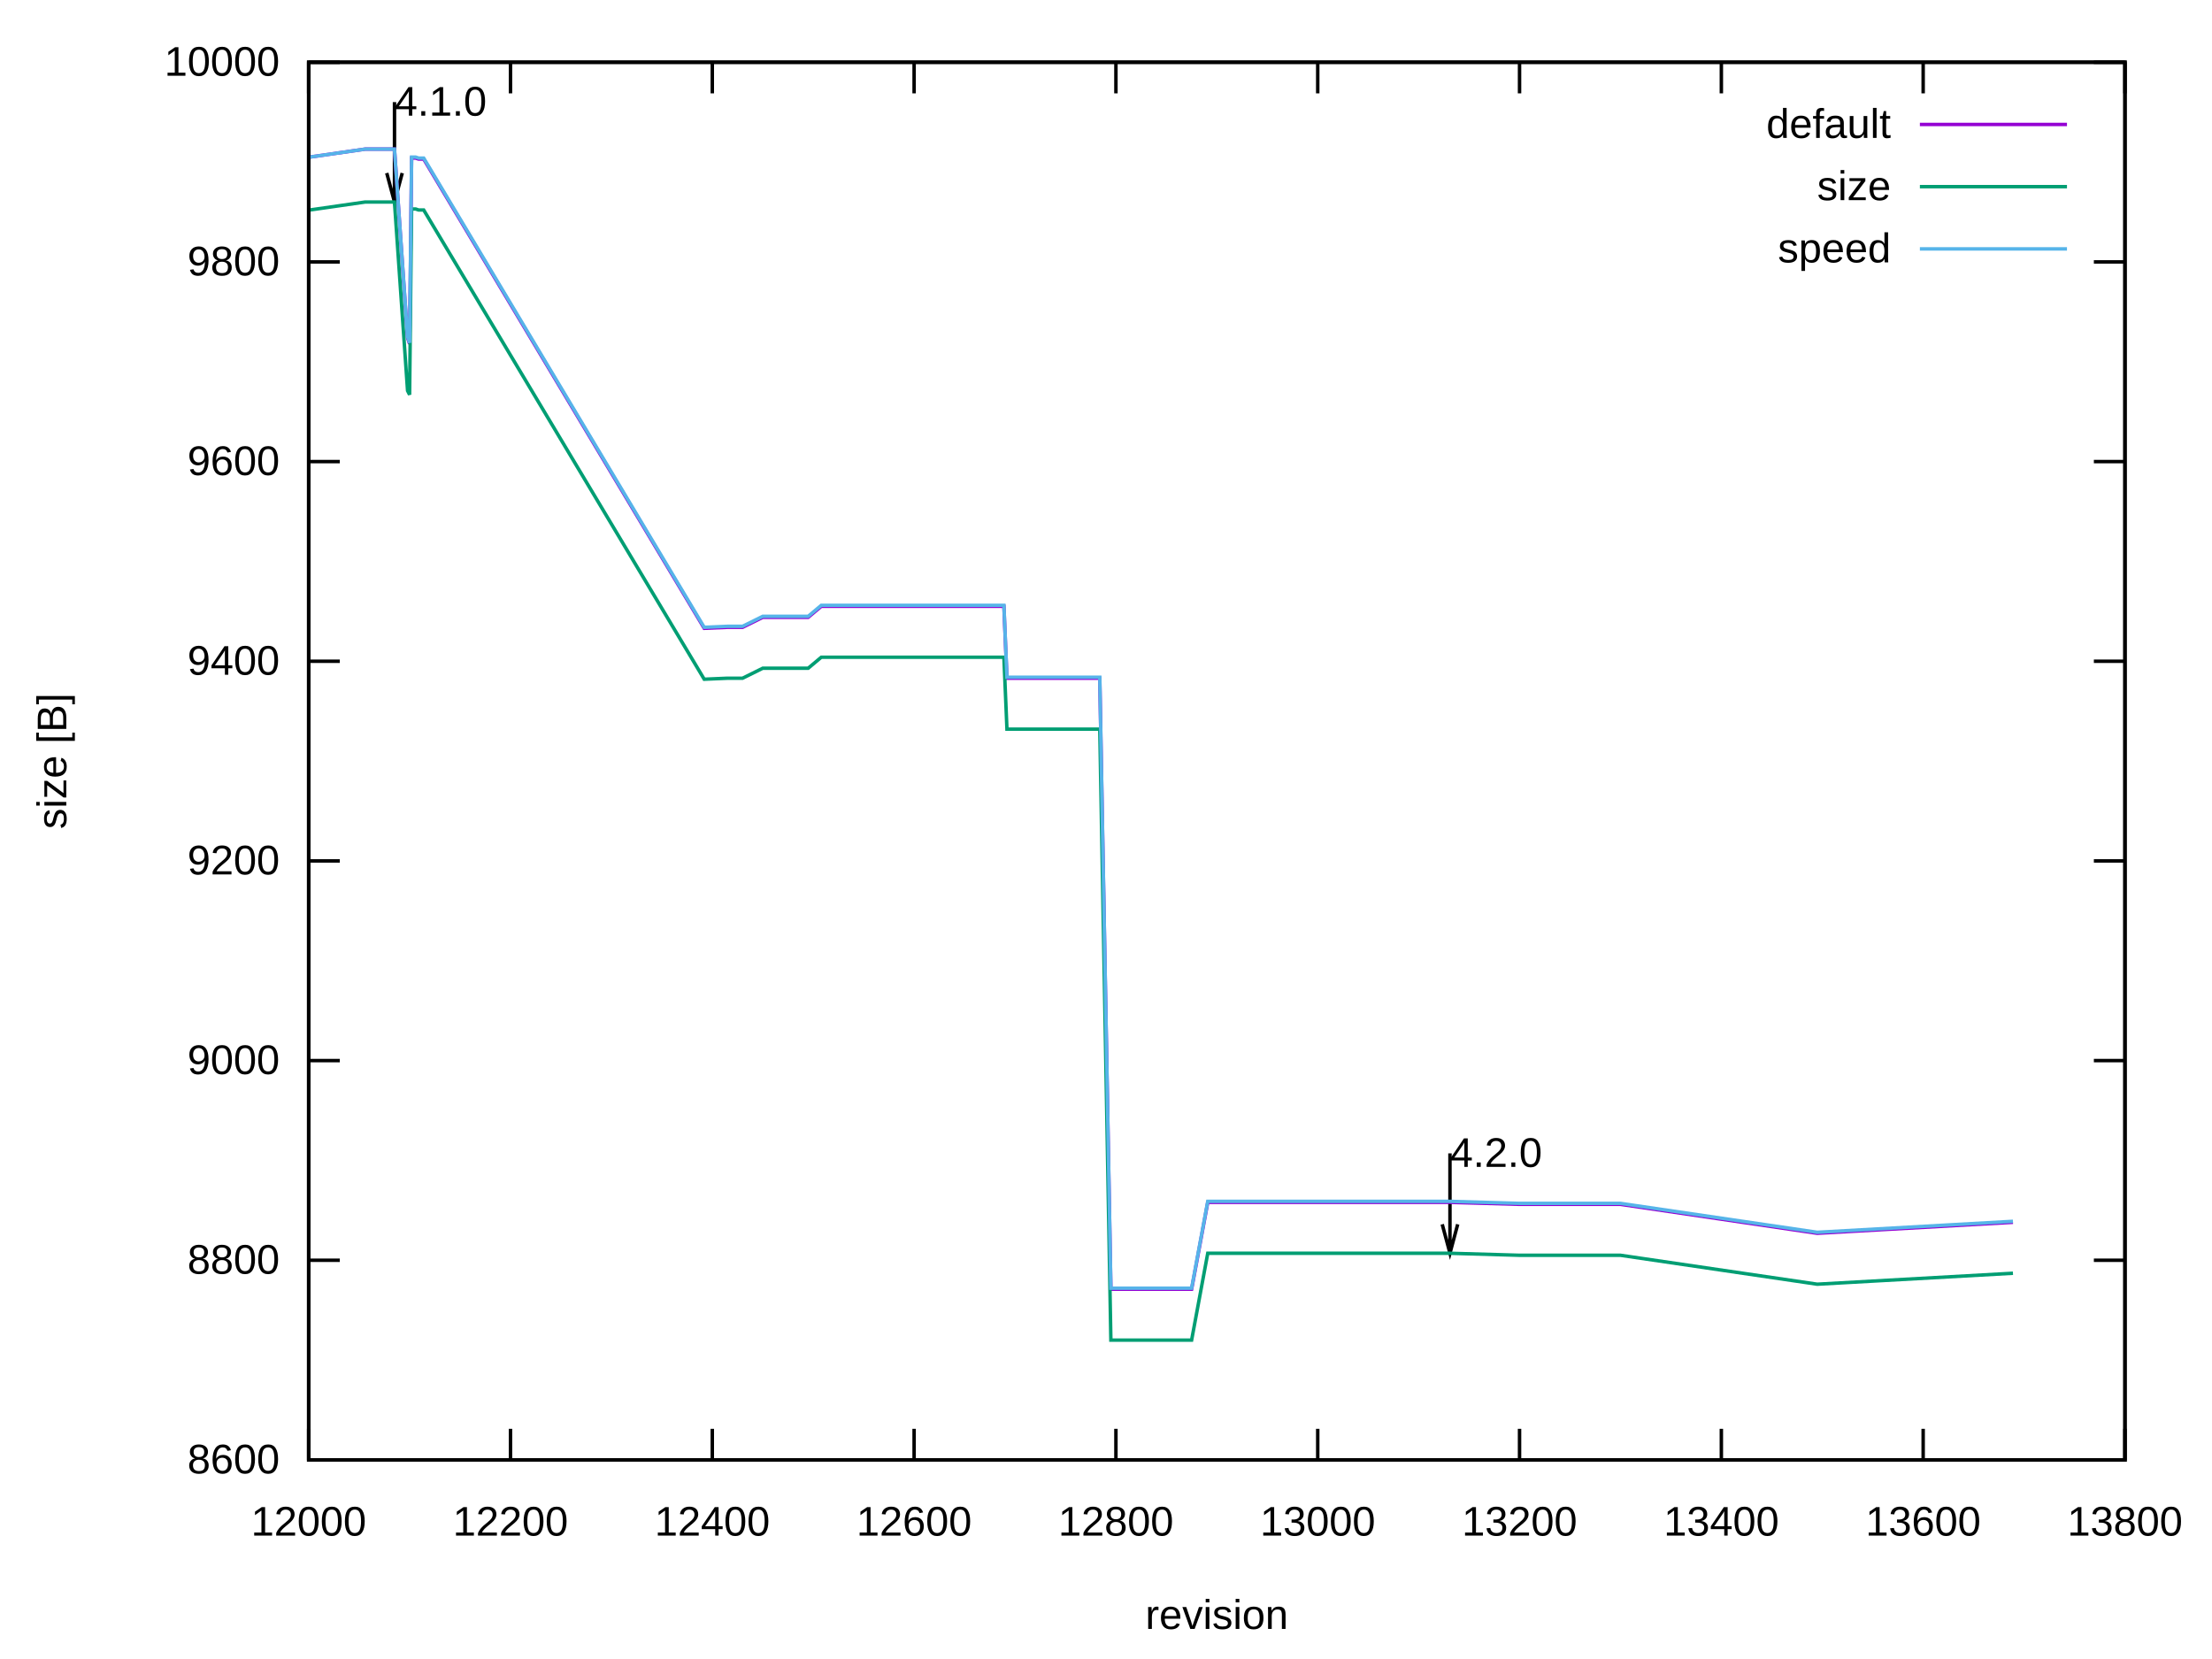
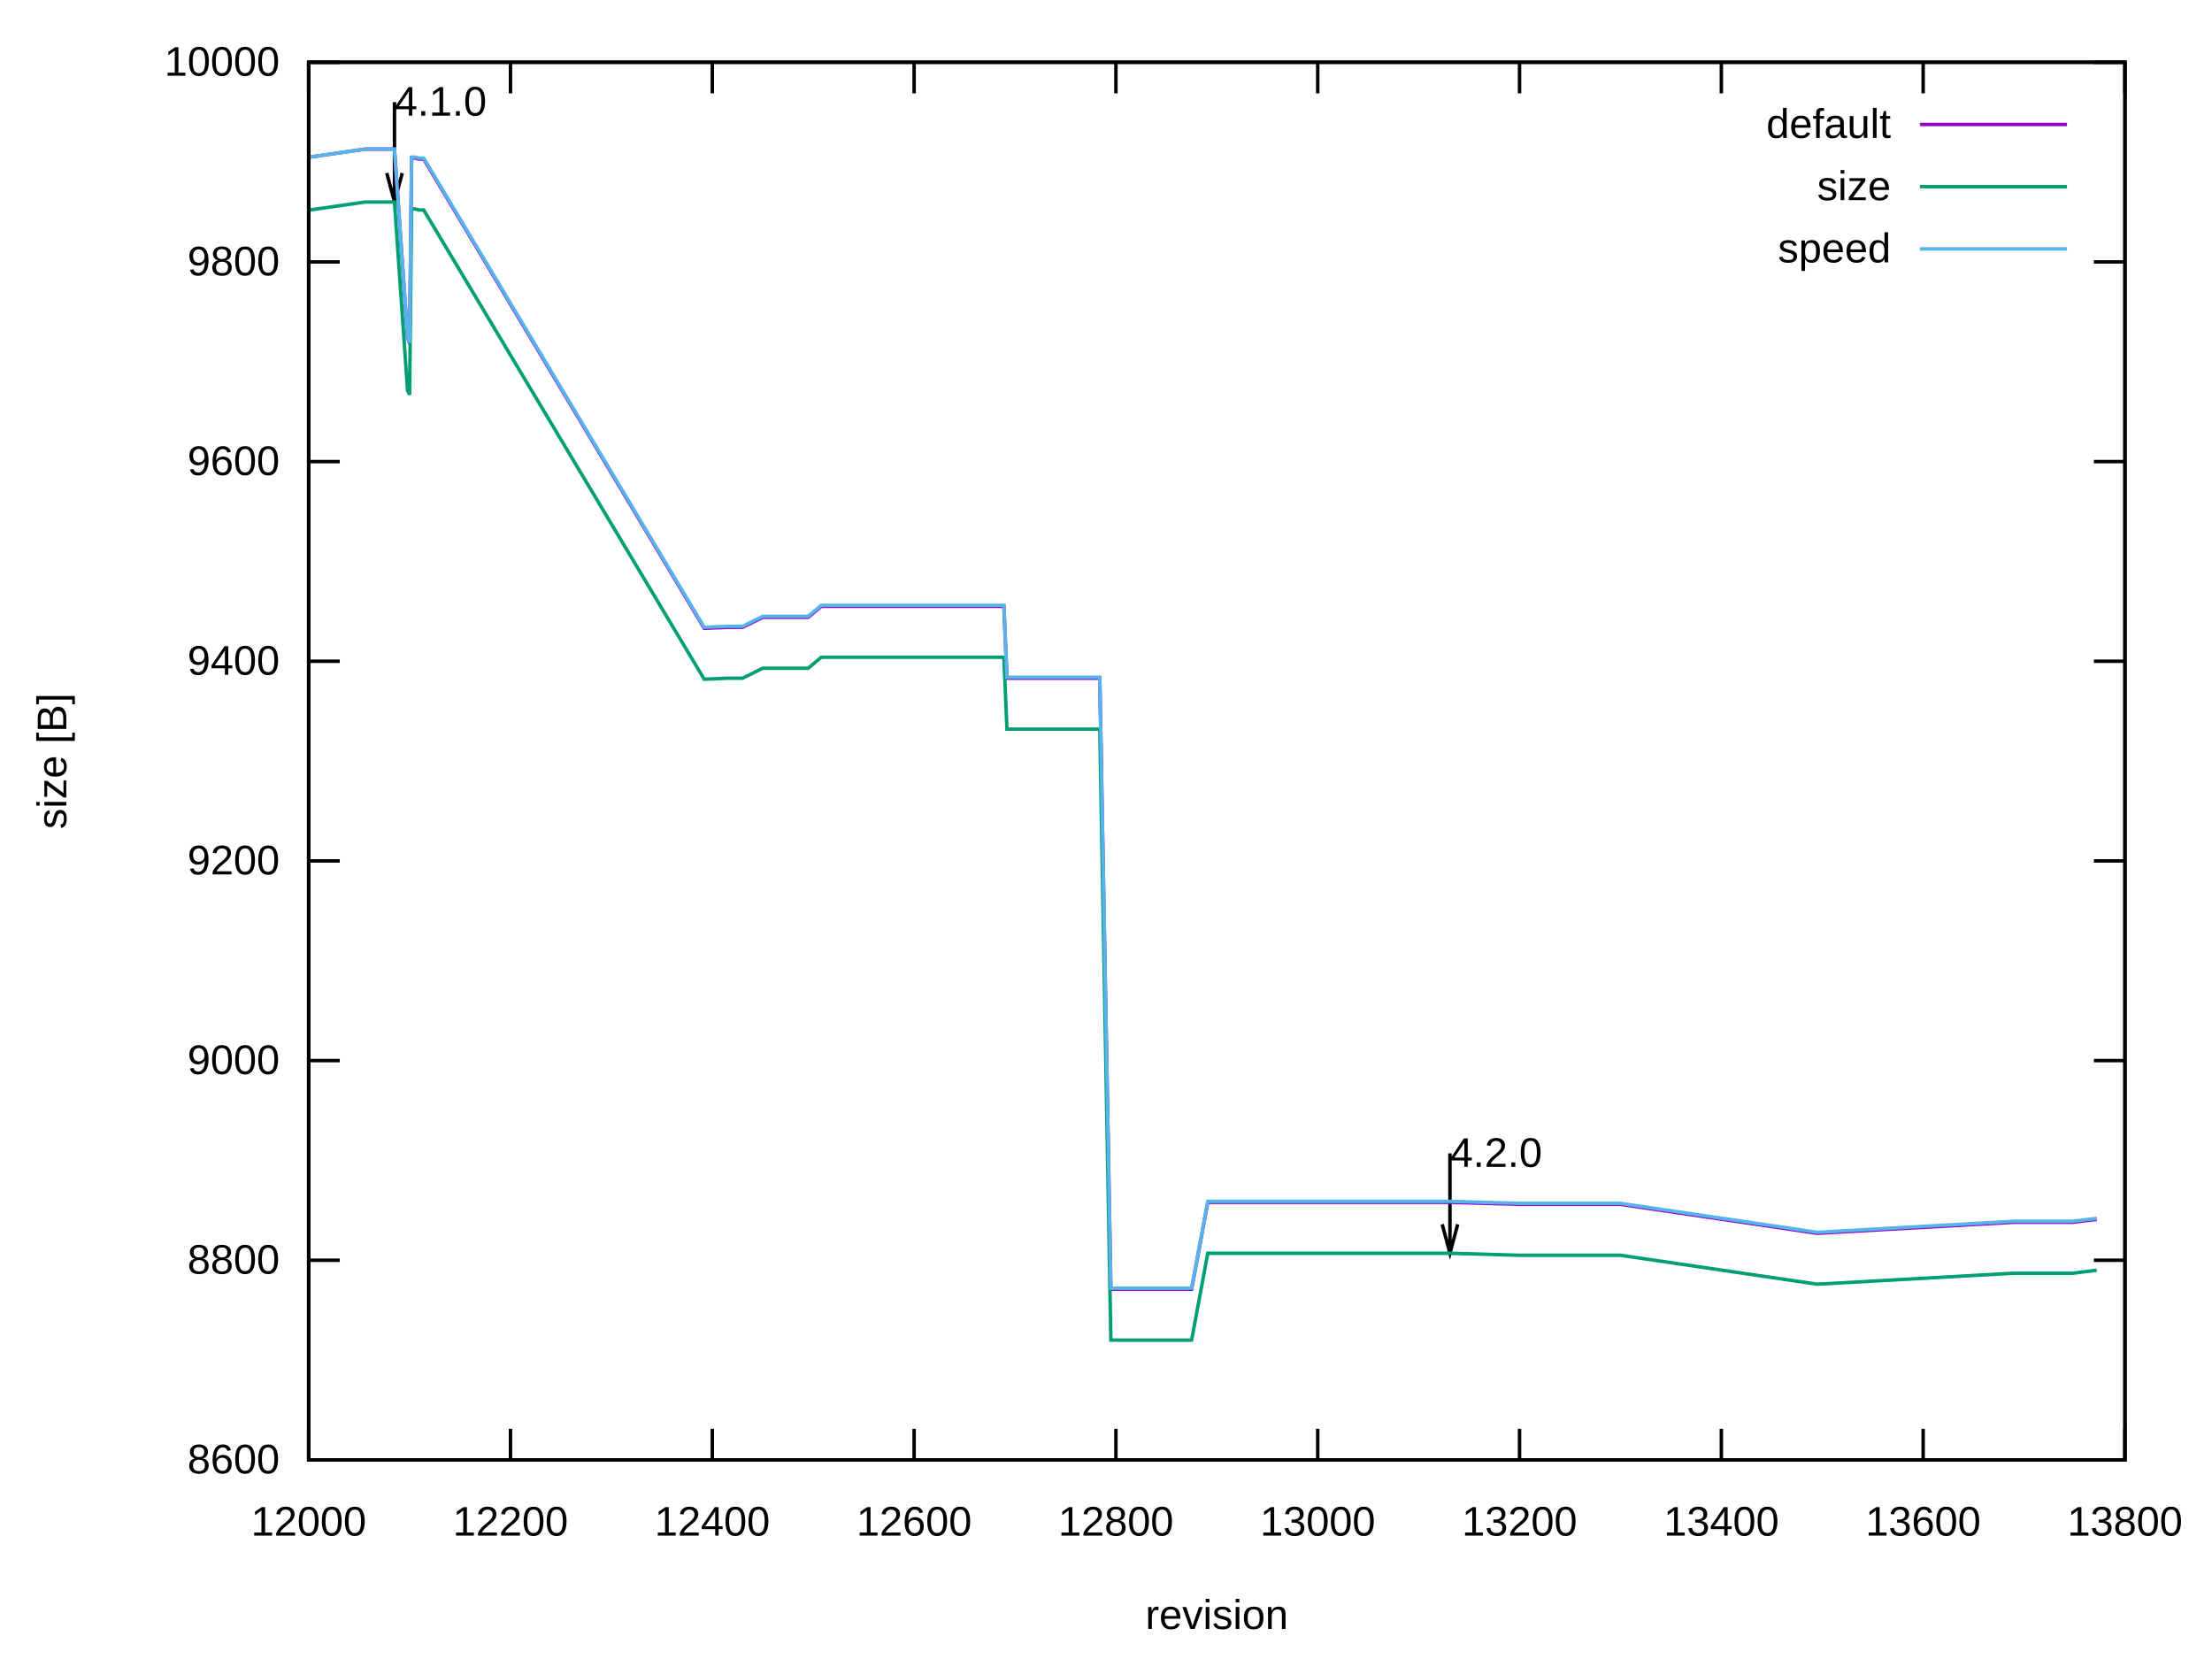
<svg xmlns="http://www.w3.org/2000/svg" xmlns:xlink="http://www.w3.org/1999/xlink" width="640" height="480" viewBox="0 0 640 480">
  <g id="gnuplot_canvas">
    <rect x="0" y="0" width="640" height="480" fill="none" />
    <defs>
      <circle id="gpDot" r="0.5" stroke-width="0.5" stroke="currentColor" />
      <path id="gpPt0" stroke-width="0.222" stroke="currentColor" d="M-1,0 h2 M0,-1 v2" />
      <path id="gpPt1" stroke-width="0.222" stroke="currentColor" d="M-1,-1 L1,1 M1,-1 L-1,1" />
      <path id="gpPt2" stroke-width="0.222" stroke="currentColor" d="M-1,0 L1,0 M0,-1 L0,1 M-1,-1 L1,1 M-1,1 L1,-1" />
      <rect id="gpPt3" stroke-width="0.222" stroke="currentColor" x="-1" y="-1" width="2" height="2" />
      <rect id="gpPt4" stroke-width="0.222" stroke="currentColor" fill="currentColor" x="-1" y="-1" width="2" height="2" />
      <circle id="gpPt5" stroke-width="0.222" stroke="currentColor" cx="0" cy="0" r="1" />
      <use xlink:href="#gpPt5" id="gpPt6" fill="currentColor" stroke="none" />
      <path id="gpPt7" stroke-width="0.222" stroke="currentColor" d="M0,-1.33 L-1.33,0.67 L1.33,0.67 z" />
      <use xlink:href="#gpPt7" id="gpPt8" fill="currentColor" stroke="none" />
      <use xlink:href="#gpPt7" id="gpPt9" stroke="currentColor" transform="rotate(180)" />
      <use xlink:href="#gpPt9" id="gpPt10" fill="currentColor" stroke="none" />
      <use xlink:href="#gpPt3" id="gpPt11" stroke="currentColor" transform="rotate(45)" />
      <use xlink:href="#gpPt11" id="gpPt12" fill="currentColor" stroke="none" />
      <path id="gpPt13" stroke-width="0.222" stroke="currentColor" d="M0,1.330 L1.265,0.411 L0.782,-1.067 L-0.782,-1.076 L-1.265,0.411 z" />
      <use xlink:href="#gpPt13" id="gpPt14" fill="currentColor" stroke="none" />
      <filter id="textbox" filterUnits="objectBoundingBox" x="0" y="0" height="1" width="1">
        <feFlood flood-color="white" flood-opacity="1" result="bgnd" />
        <feComposite in="SourceGraphic" in2="bgnd" operator="atop" />
      </filter>
      <filter id="greybox" filterUnits="objectBoundingBox" x="0" y="0" height="1" width="1">
        <feFlood flood-color="lightgrey" flood-opacity="1" result="grey" />
        <feComposite in="SourceGraphic" in2="grey" operator="atop" />
      </filter>
    </defs>
    <g fill="none" color="white" stroke="currentColor" stroke-width="1.00" stroke-linecap="butt" stroke-linejoin="miter">
</g>
    <g fill="none" color="black" stroke="currentColor" stroke-width="1.00" stroke-linecap="butt" stroke-linejoin="miter">
      <path stroke="black" d="M89.31,422.40 L98.31,422.40 M614.82,422.40 L605.82,422.40  " />
      <g transform="translate(80.92,426.30)" stroke="none" fill="black" font-family="Arial" font-size="12.00" text-anchor="end">
        <text>
          <tspan font-family="Arial"> 8600</tspan>
        </text>
      </g>
    </g>
    <g fill="none" color="black" stroke="currentColor" stroke-width="1.00" stroke-linecap="butt" stroke-linejoin="miter">
      <path stroke="black" d="M89.31,364.63 L98.31,364.63 M614.82,364.63 L605.82,364.63  " />
      <g transform="translate(80.92,368.53)" stroke="none" fill="black" font-family="Arial" font-size="12.00" text-anchor="end">
        <text>
          <tspan font-family="Arial"> 8800</tspan>
        </text>
      </g>
    </g>
    <g fill="none" color="black" stroke="currentColor" stroke-width="1.00" stroke-linecap="butt" stroke-linejoin="miter">
      <path stroke="black" d="M89.31,306.86 L98.31,306.86 M614.82,306.86 L605.82,306.86  " />
      <g transform="translate(80.92,310.76)" stroke="none" fill="black" font-family="Arial" font-size="12.00" text-anchor="end">
        <text>
          <tspan font-family="Arial"> 9000</tspan>
        </text>
      </g>
    </g>
    <g fill="none" color="black" stroke="currentColor" stroke-width="1.00" stroke-linecap="butt" stroke-linejoin="miter">
      <path stroke="black" d="M89.31,249.09 L98.31,249.09 M614.82,249.09 L605.82,249.09  " />
      <g transform="translate(80.92,252.99)" stroke="none" fill="black" font-family="Arial" font-size="12.00" text-anchor="end">
        <text>
          <tspan font-family="Arial"> 9200</tspan>
        </text>
      </g>
    </g>
    <g fill="none" color="black" stroke="currentColor" stroke-width="1.00" stroke-linecap="butt" stroke-linejoin="miter">
      <path stroke="black" d="M89.31,191.32 L98.31,191.32 M614.82,191.32 L605.82,191.32  " />
      <g transform="translate(80.92,195.22)" stroke="none" fill="black" font-family="Arial" font-size="12.00" text-anchor="end">
        <text>
          <tspan font-family="Arial"> 9400</tspan>
        </text>
      </g>
    </g>
    <g fill="none" color="black" stroke="currentColor" stroke-width="1.00" stroke-linecap="butt" stroke-linejoin="miter">
      <path stroke="black" d="M89.31,133.55 L98.31,133.55 M614.82,133.55 L605.82,133.55  " />
      <g transform="translate(80.92,137.45)" stroke="none" fill="black" font-family="Arial" font-size="12.00" text-anchor="end">
        <text>
          <tspan font-family="Arial"> 9600</tspan>
        </text>
      </g>
    </g>
    <g fill="none" color="black" stroke="currentColor" stroke-width="1.00" stroke-linecap="butt" stroke-linejoin="miter">
      <path stroke="black" d="M89.31,75.78 L98.31,75.78 M614.82,75.78 L605.82,75.78  " />
      <g transform="translate(80.92,79.68)" stroke="none" fill="black" font-family="Arial" font-size="12.00" text-anchor="end">
        <text>
          <tspan font-family="Arial"> 9800</tspan>
        </text>
      </g>
    </g>
    <g fill="none" color="black" stroke="currentColor" stroke-width="1.00" stroke-linecap="butt" stroke-linejoin="miter">
      <path stroke="black" d="M89.31,18.01 L98.31,18.01 M614.82,18.01 L605.82,18.01  " />
      <g transform="translate(80.92,21.91)" stroke="none" fill="black" font-family="Arial" font-size="12.00" text-anchor="end">
        <text>
          <tspan font-family="Arial"> 10000</tspan>
        </text>
      </g>
    </g>
    <g fill="none" color="black" stroke="currentColor" stroke-width="1.00" stroke-linecap="butt" stroke-linejoin="miter">
      <path stroke="black" d="M89.31,422.40 L89.31,413.40 M89.31,18.01 L89.31,27.01  " />
      <g transform="translate(89.31,444.30)" stroke="none" fill="black" font-family="Arial" font-size="12.00" text-anchor="middle">
        <text>
          <tspan font-family="Arial"> 12000</tspan>
        </text>
      </g>
    </g>
    <g fill="none" color="black" stroke="currentColor" stroke-width="1.00" stroke-linecap="butt" stroke-linejoin="miter">
      <path stroke="black" d="M147.70,422.40 L147.70,413.40 M147.70,18.01 L147.70,27.01  " />
      <g transform="translate(147.70,444.30)" stroke="none" fill="black" font-family="Arial" font-size="12.00" text-anchor="middle">
        <text>
          <tspan font-family="Arial"> 12200</tspan>
        </text>
      </g>
    </g>
    <g fill="none" color="black" stroke="currentColor" stroke-width="1.00" stroke-linecap="butt" stroke-linejoin="miter">
      <path stroke="black" d="M206.09,422.40 L206.09,413.40 M206.09,18.01 L206.09,27.01  " />
      <g transform="translate(206.09,444.30)" stroke="none" fill="black" font-family="Arial" font-size="12.00" text-anchor="middle">
        <text>
          <tspan font-family="Arial"> 12400</tspan>
        </text>
      </g>
    </g>
    <g fill="none" color="black" stroke="currentColor" stroke-width="1.00" stroke-linecap="butt" stroke-linejoin="miter">
      <path stroke="black" d="M264.48,422.40 L264.48,413.40 M264.48,18.01 L264.48,27.01  " />
      <g transform="translate(264.48,444.30)" stroke="none" fill="black" font-family="Arial" font-size="12.00" text-anchor="middle">
        <text>
          <tspan font-family="Arial"> 12600</tspan>
        </text>
      </g>
    </g>
    <g fill="none" color="black" stroke="currentColor" stroke-width="1.00" stroke-linecap="butt" stroke-linejoin="miter">
      <path stroke="black" d="M322.87,422.40 L322.87,413.40 M322.87,18.01 L322.87,27.01  " />
      <g transform="translate(322.87,444.30)" stroke="none" fill="black" font-family="Arial" font-size="12.00" text-anchor="middle">
        <text>
          <tspan font-family="Arial"> 12800</tspan>
        </text>
      </g>
    </g>
    <g fill="none" color="black" stroke="currentColor" stroke-width="1.00" stroke-linecap="butt" stroke-linejoin="miter">
      <path stroke="black" d="M381.26,422.40 L381.26,413.40 M381.26,18.01 L381.26,27.01  " />
      <g transform="translate(381.26,444.30)" stroke="none" fill="black" font-family="Arial" font-size="12.00" text-anchor="middle">
        <text>
          <tspan font-family="Arial"> 13000</tspan>
        </text>
      </g>
    </g>
    <g fill="none" color="black" stroke="currentColor" stroke-width="1.00" stroke-linecap="butt" stroke-linejoin="miter">
      <path stroke="black" d="M439.65,422.40 L439.65,413.40 M439.65,18.01 L439.65,27.01  " />
      <g transform="translate(439.65,444.30)" stroke="none" fill="black" font-family="Arial" font-size="12.00" text-anchor="middle">
        <text>
          <tspan font-family="Arial"> 13200</tspan>
        </text>
      </g>
    </g>
    <g fill="none" color="black" stroke="currentColor" stroke-width="1.00" stroke-linecap="butt" stroke-linejoin="miter">
      <path stroke="black" d="M498.04,422.40 L498.04,413.40 M498.04,18.01 L498.04,27.01  " />
      <g transform="translate(498.04,444.30)" stroke="none" fill="black" font-family="Arial" font-size="12.00" text-anchor="middle">
        <text>
          <tspan font-family="Arial"> 13400</tspan>
        </text>
      </g>
    </g>
    <g fill="none" color="black" stroke="currentColor" stroke-width="1.00" stroke-linecap="butt" stroke-linejoin="miter">
      <path stroke="black" d="M556.43,422.40 L556.43,413.40 M556.43,18.01 L556.43,27.01  " />
      <g transform="translate(556.43,444.30)" stroke="none" fill="black" font-family="Arial" font-size="12.00" text-anchor="middle">
        <text>
          <tspan font-family="Arial"> 13600</tspan>
        </text>
      </g>
    </g>
    <g fill="none" color="black" stroke="currentColor" stroke-width="1.00" stroke-linecap="butt" stroke-linejoin="miter">
      <path stroke="black" d="M614.82,422.40 L614.82,413.40 M614.82,18.01 L614.82,27.01  " />
      <g transform="translate(614.82,444.30)" stroke="none" fill="black" font-family="Arial" font-size="12.00" text-anchor="middle">
        <text>
          <tspan font-family="Arial"> 13800</tspan>
        </text>
      </g>
    </g>
    <g fill="none" color="black" stroke="currentColor" stroke-width="1.00" stroke-linecap="butt" stroke-linejoin="miter">
</g>
    <g fill="none" color="black" stroke="currentColor" stroke-width="1.00" stroke-linecap="butt" stroke-linejoin="miter">
      <path stroke="black" d="M89.31,18.01 L89.31,422.40 L614.82,422.40 L614.82,18.01 L89.31,18.01 Z  " />
      <g transform="translate(114.13,33.46)" stroke="none" fill="black" font-family="Arial" font-size="12.00" text-anchor="start">
        <text>
          <tspan font-family="Arial">4.1.0</tspan>
        </text>
      </g>
      <g transform="translate(419.51,337.62)" stroke="none" fill="black" font-family="Arial" font-size="12.00" text-anchor="start">
        <text>
          <tspan font-family="Arial">4.2.0</tspan>
        </text>
      </g>
      <path stroke="black" d="M111.90,50.07 L114.14,58.44 L116.38,50.07 M114.14,29.55 L114.14,58.44 M417.28,354.23 L419.52,362.60 L421.76,354.23   M419.52,333.71 L419.52,362.60  " />
    </g>
    <g fill="none" color="black" stroke="currentColor" stroke-width="1.00" stroke-linecap="butt" stroke-linejoin="miter">
      <g transform="translate(19.18,220.21) rotate(270)" stroke="none" fill="black" font-family="Arial" font-size="12.00" text-anchor="middle">
        <text>
          <tspan font-family="Arial">size [B]</tspan>
        </text>
      </g>
    </g>
    <g fill="none" color="black" stroke="currentColor" stroke-width="1.00" stroke-linecap="butt" stroke-linejoin="miter">
      <g transform="translate(352.06,471.30)" stroke="none" fill="black" font-family="Arial" font-size="12.00" text-anchor="middle">
        <text>
          <tspan font-family="Arial">revision</tspan>
        </text>
      </g>
    </g>
    <g fill="none" color="black" stroke="currentColor" stroke-width="1.00" stroke-linecap="butt" stroke-linejoin="miter">
</g>
    <g id="gnuplot_plot_1">
      <g fill="none" color="black" stroke="currentColor" stroke-width="1.00" stroke-linecap="butt" stroke-linejoin="miter">
        <g transform="translate(547.09,39.91)" stroke="none" fill="black" font-family="Arial" font-size="12.00" text-anchor="end">
          <text>
            <tspan font-family="Arial">default</tspan>
          </text>
        </g>
      </g>
      <g fill="none" color="black" stroke="currentColor" stroke-width="1.00" stroke-linecap="butt" stroke-linejoin="miter">
-         <path stroke="rgb(148,   0, 211)" d="M555.48,36.01 L598.04,36.01 M89.60,45.45 L105.66,43.14 L114.13,43.14 L117.92,97.73 L118.51,99.47 L119.09,45.74   L120.26,45.74 L121.13,46.03 L122.59,46.03 L203.75,181.79 L210.47,181.50 L214.85,181.50 L220.69,178.61 L224.77,178.61   L231.78,178.61 L233.83,178.61 L237.62,175.43 L276.74,175.43 L285.79,175.43 L290.46,175.43 L291.34,196.23 L307.10,196.23   L318.20,196.23 L321.41,373.01 L330.75,373.01 L340.97,373.01 L344.77,373.01 L349.44,347.88 L352.07,347.88 L372.21,347.88   L419.51,347.88 L439.65,348.45 L468.85,348.45 L525.78,356.83 L582.41,353.65  " />
+         <path stroke="rgb(148,   0, 211)" d="M555.48,36.01 L598.04,36.01 M89.60,45.45 L105.66,43.14 L114.13,43.14 L117.92,97.73 L118.51,99.47 L119.09,45.74   L120.26,45.74 L121.13,46.03 L122.59,46.03 L203.75,181.79 L210.47,181.50 L214.85,181.50 L220.69,178.61 L224.77,178.61   L231.78,178.61 L233.83,178.61 L237.62,175.43 L276.74,175.43 L285.79,175.43 L290.46,175.43 L291.34,196.23 L307.10,196.23   L318.20,196.23 L321.41,373.01 L330.75,373.01 L340.97,373.01 L344.77,373.01 L349.44,347.88 L352.07,347.88 L372.21,347.88   L419.51,347.88 L439.65,348.45 L468.85,348.45 L525.78,356.83 L582.41,353.65 L585.33,353.65 L588.25,353.65 L599.64,353.65   L606.65,352.79  " />
      </g>
    </g>
    <g id="gnuplot_plot_2">
      <g fill="none" color="black" stroke="currentColor" stroke-width="1.00" stroke-linecap="butt" stroke-linejoin="miter">
        <g transform="translate(547.09,57.91)" stroke="none" fill="black" font-family="Arial" font-size="12.00" text-anchor="end">
          <text>
            <tspan font-family="Arial">size</tspan>
          </text>
        </g>
      </g>
      <g fill="none" color="black" stroke="currentColor" stroke-width="1.00" stroke-linecap="butt" stroke-linejoin="miter">
-         <path stroke="rgb(  0, 158, 115)" d="M555.48,54.01 L598.04,54.01 M89.60,60.76 L105.66,58.45 L114.13,58.45 L117.92,113.04 L118.51,114.20 L119.09,60.47   L120.26,60.47 L121.13,60.76 L122.59,60.76 L203.75,196.52 L210.47,196.23 L214.85,196.23 L220.69,193.34 L224.77,193.34   L231.78,193.34 L233.83,193.34 L237.62,190.16 L276.74,190.16 L285.79,190.16 L290.46,190.16 L291.34,210.96 L307.10,210.96   L318.20,210.96 L321.41,387.74 L330.75,387.74 L340.97,387.74 L344.77,387.74 L349.44,362.61 L352.07,362.61 L372.21,362.61   L419.51,362.61 L439.65,363.19 L468.85,363.19 L525.78,371.56 L582.41,368.39  " />
+         <path stroke="rgb(  0, 158, 115)" d="M555.48,54.01 L598.04,54.01 M89.60,60.76 L105.66,58.45 L114.13,58.45 L117.92,113.04 L118.51,114.20 L119.09,60.47   L120.26,60.47 L121.13,60.76 L122.59,60.76 L203.75,196.52 L210.47,196.23 L214.85,196.23 L220.69,193.34 L224.77,193.34   L231.78,193.34 L233.83,193.34 L237.62,190.16 L276.74,190.16 L285.79,190.16 L290.46,190.16 L291.34,210.96 L307.10,210.96   L318.20,210.96 L321.41,387.74 L330.75,387.74 L340.97,387.74 L344.77,387.74 L349.44,362.61 L352.07,362.61 L372.21,362.61   L419.51,362.61 L439.65,363.19 L468.85,363.19 L525.78,371.56 L582.41,368.39 L585.33,368.39 L588.25,368.39 L599.64,368.39   L606.65,367.52  " />
      </g>
    </g>
    <g id="gnuplot_plot_3">
      <g fill="none" color="black" stroke="currentColor" stroke-width="1.00" stroke-linecap="butt" stroke-linejoin="miter">
        <g transform="translate(547.09,75.91)" stroke="none" fill="black" font-family="Arial" font-size="12.00" text-anchor="end">
          <text>
            <tspan font-family="Arial">speed</tspan>
          </text>
        </g>
      </g>
      <g fill="none" color="black" stroke="currentColor" stroke-width="1.00" stroke-linecap="butt" stroke-linejoin="miter">
-         <path stroke="rgb( 86, 180, 233)" d="M555.48,72.01 L598.04,72.01 M89.60,45.45 L105.66,43.14 L114.13,43.14 L117.92,97.44 L118.51,99.18 L119.09,45.45   L120.26,45.45 L121.13,45.74 L122.59,45.74 L203.75,181.50 L210.47,181.21 L214.85,181.21 L220.69,178.32 L224.77,178.32   L231.78,178.32 L233.83,178.32 L237.62,175.14 L276.74,175.14 L285.79,175.14 L290.46,175.14 L291.34,195.94 L307.10,195.94   L318.20,195.94 L321.41,372.72 L330.75,372.72 L340.97,372.72 L344.77,372.72 L349.44,347.59 L352.07,347.59 L372.21,347.59   L419.51,347.59 L439.65,348.17 L468.85,348.17 L525.78,356.54 L582.41,353.36  " />
+         <path stroke="rgb( 86, 180, 233)" d="M555.48,72.01 L598.04,72.01 M89.60,45.45 L105.66,43.14 L114.13,43.14 L117.92,97.44 L118.51,99.18 L119.09,45.45   L120.26,45.45 L121.13,45.74 L122.59,45.74 L203.75,181.50 L210.47,181.21 L214.85,181.21 L220.69,178.32 L224.77,178.32   L231.78,178.32 L233.83,178.32 L237.62,175.14 L276.74,175.14 L285.79,175.14 L290.46,175.14 L291.34,195.94 L307.10,195.94   L318.20,195.94 L321.41,372.72 L330.75,372.72 L340.97,372.72 L344.77,372.72 L349.44,347.59 L352.07,347.59 L372.21,347.59   L419.51,347.59 L439.65,348.17 L468.85,348.17 L525.78,356.54 L582.41,353.36 L585.33,353.36 L588.25,353.36 L599.64,353.36   L606.65,352.50  " />
      </g>
    </g>
    <g fill="none" color="white" stroke="rgb( 86, 180, 233)" stroke-width="2.00" stroke-linecap="butt" stroke-linejoin="miter">
</g>
    <g fill="none" color="black" stroke="currentColor" stroke-width="2.00" stroke-linecap="butt" stroke-linejoin="miter">
</g>
    <g fill="none" color="black" stroke="black" stroke-width="1.00" stroke-linecap="butt" stroke-linejoin="miter">
</g>
    <g fill="none" color="black" stroke="currentColor" stroke-width="1.00" stroke-linecap="butt" stroke-linejoin="miter">
      <path stroke="black" d="M89.31,18.01 L89.31,422.40 L614.82,422.40 L614.82,18.01 L89.31,18.01 Z  " />
    </g>
    <g fill="none" color="black" stroke="currentColor" stroke-width="1.00" stroke-linecap="butt" stroke-linejoin="miter">
</g>
  </g>
</svg>
